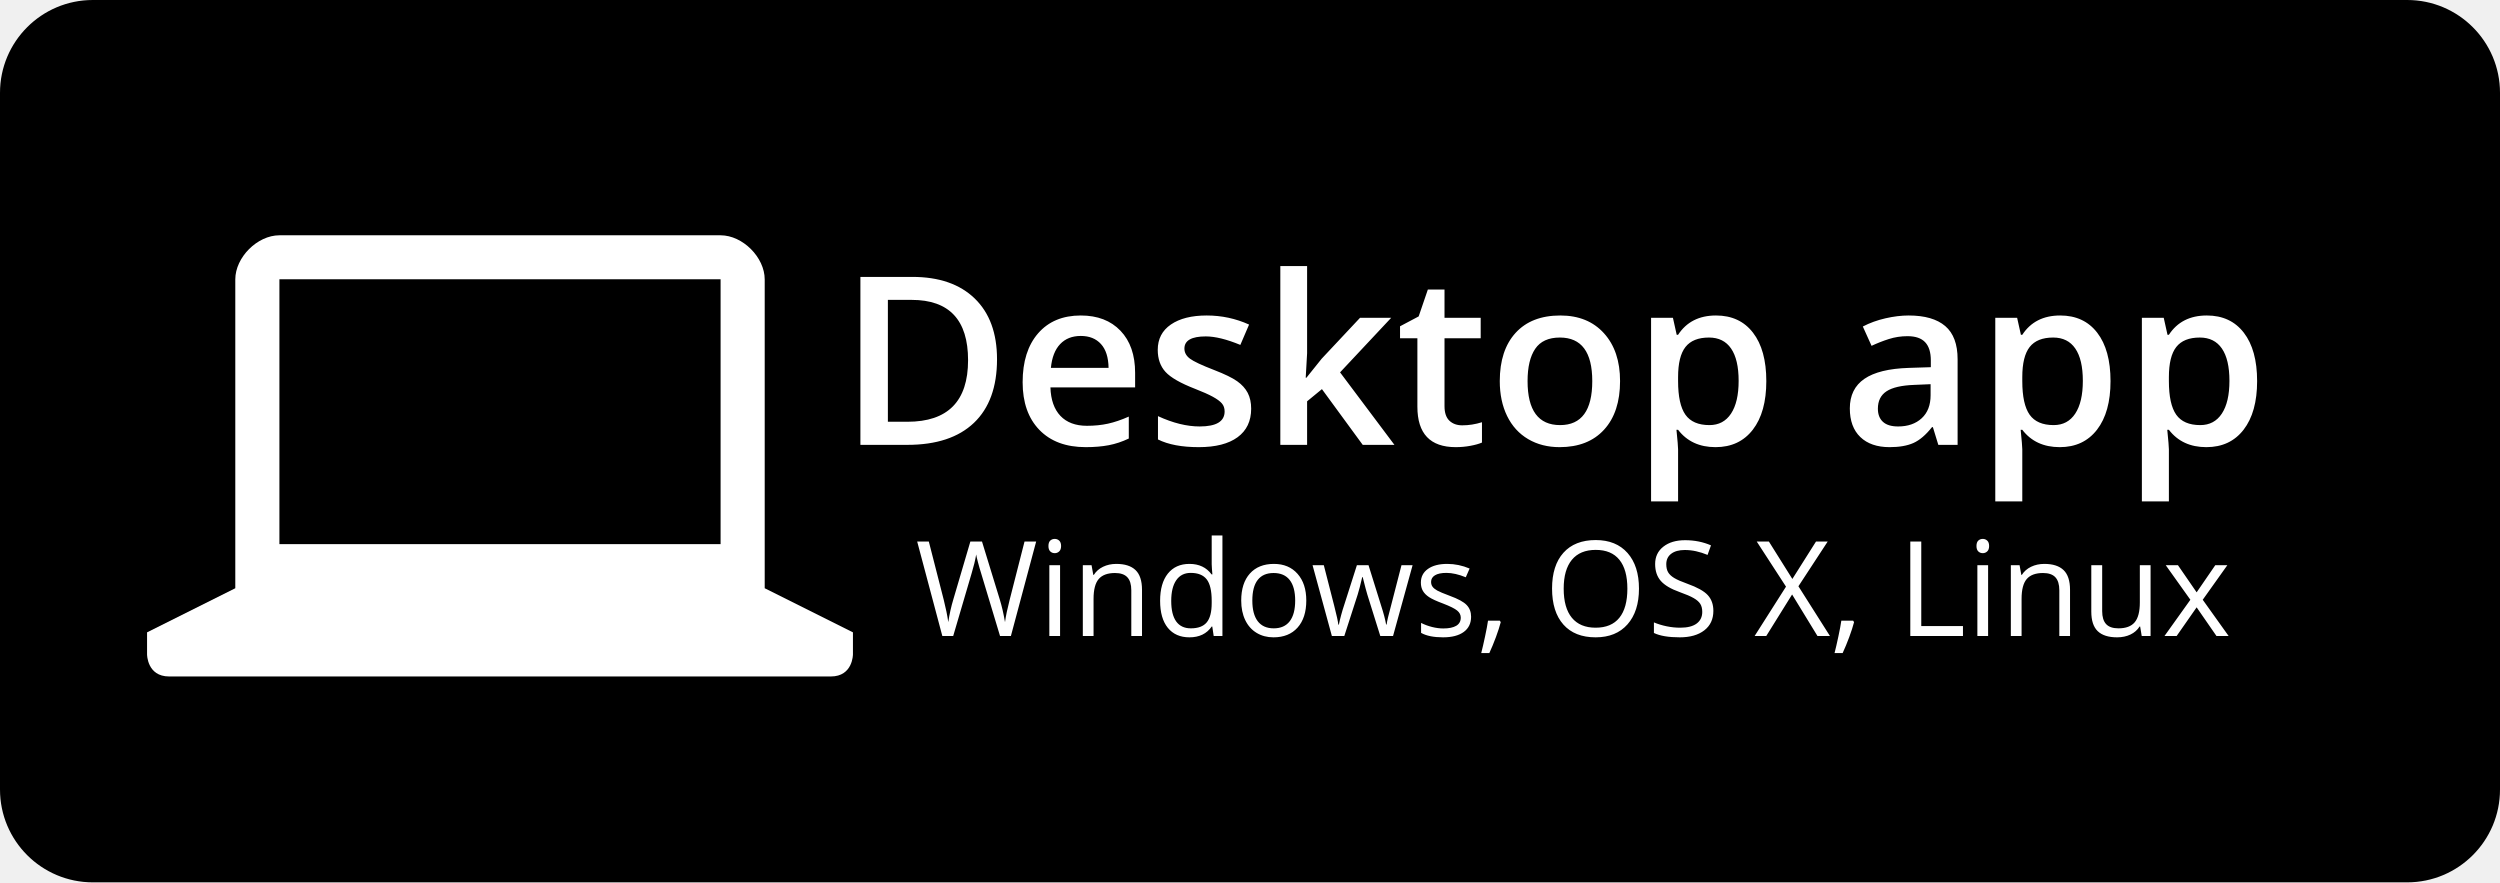
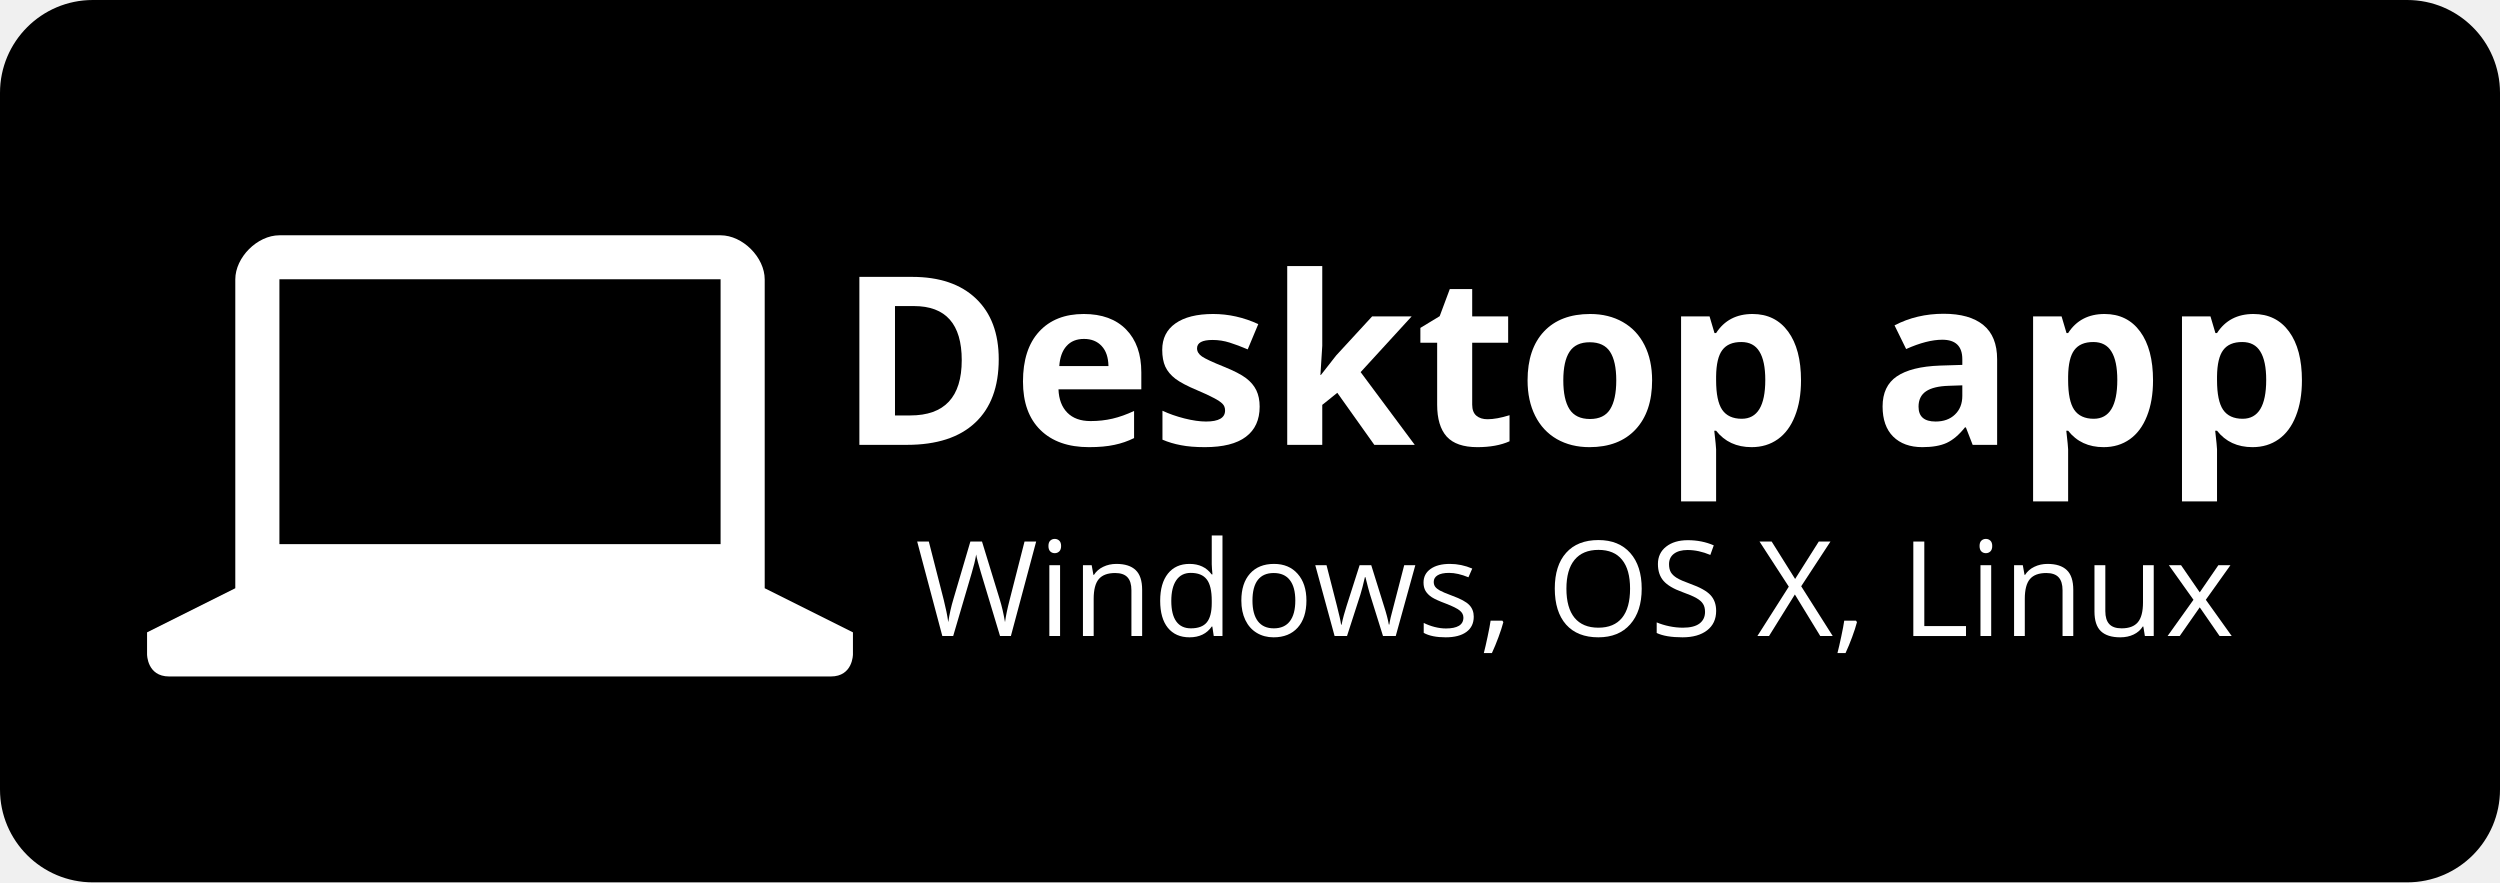
<svg xmlns="http://www.w3.org/2000/svg" xml:space="preserve" height="60" width="170" version="1.1" y="0px" x="0px" enable-background="new 0 0 792 612" viewBox="0 0 1346.4 475.2">
  <rect rx="50" ry="50" height="475.2" width="1346.4" y="-3.5527e-15" x="-2.8405e-15" />
  <path d="m150.48 126.72c-11.88 0-23.76 11.88-23.76 23.76v166.32l-47.52 23.76v11.88s0 11.88 11.88 11.88h356.4c11.88 0 11.88-11.88 11.88-11.88v-11.88l-47.52-23.76v-166.32c0-11.88-11.88-23.76-23.76-23.76zm0 23.667h237.6v142.65h-237.6z" fill="#fff" />
-   <text style="word-spacing:0px;letter-spacing:0px" xml:space="preserve" font-size="316.8px" y="239.58" x="451.44" font-family="Sans" line-height="125%" fill="#ffffff">
-     <tspan font-size="126.72px" font-weight="600" y="239.58" x="451.44" font-family="'Open Sans', Frutiger, Calibri, 'Myriad Pro', Myriad, sans-serif" fill="#ffffff">Desktop app</tspan>
-   </text>
-   <text style="word-spacing:0px;letter-spacing:0px" xml:space="preserve" font-size="316.8px" y="342.54" x="493.02" font-family="Sans" line-height="125%" fill="#ffffff">
-     <tspan y="342.54" x="493.02" font-size="71.28px" font-family="'Open Sans', Frutiger, Calibri, 'Myriad Pro', Myriad, sans-serif" fill="#ffffff">Windows, OS X, Linux</tspan>
-   </text>
+   <g id="text8" style="font-size:316.8px;line-height:125%;font-family:Sans;letter-spacing:0px;word-spacing:0px;fill:#ffffff">
+     <path d="m 537.879,193.483 q 0,22.337 -12.746,34.217 -12.684,11.88 -36.692,11.88 l -25.616,0 0,-90.461 28.401,0 q 22.151,0 34.403,11.694 12.251,11.694 12.251,32.67 z m -19.924,0.495 q 0,-29.143 -25.74,-29.143 l -10.209,0 0,58.905 8.229,0 q 27.72,0 27.72,-29.762 z" />
+     <path d="m 583.791,182.531 q -6.002,0 -9.405,3.836 -3.403,3.774 -3.898,10.766 l 26.483,0 q -0.124,-6.992 -3.651,-10.766 -3.527,-3.836 -9.529,-3.836 z m 2.661,58.286 q -16.706,0 -26.111,-9.219 -9.405,-9.219 -9.405,-26.111 0,-17.387 8.662,-26.854 8.724,-9.529 24.069,-9.529 14.664,0 22.832,8.353 8.168,8.353 8.168,23.079 l 0,9.158 -44.612,0 q 0.309,8.044 4.764,12.561 4.455,4.517 12.499,4.517 6.249,0 11.818,-1.299 5.569,-1.299 11.633,-4.146 l 0,14.602 q -4.95,2.475 -10.581,3.651 -5.631,1.238 -13.736,1.238 z" />
+     <path d="m 678.398,219.037 q 0,10.643 -7.425,16.211 -7.363,5.569 -22.089,5.569 -7.549,0 -12.87,-1.052 -5.321,-0.99 -9.962,-2.97 l 0,-15.592 q 5.259,2.475 11.818,4.146 6.621,1.671 11.633,1.671 10.271,0 10.271,-5.94 0,-2.228 -1.361,-3.589 -1.361,-1.423 -4.702,-3.156 -3.341,-1.794 -8.91,-4.146 -7.982,-3.341 -11.756,-6.188 -3.712,-2.846 -5.445,-6.497 -1.671,-3.712 -1.671,-9.096 0,-9.219 7.116,-14.231 7.178,-5.074 20.295,-5.074 12.499,0 24.317,5.445 l -5.692,13.613 q -5.197,-2.228 -9.714,-3.651 -4.517,-1.423 -9.219,-1.423 -8.353,0 -8.353,4.517 0,2.537 2.661,4.393 2.723,1.856 11.818,5.507 8.106,3.279 11.88,6.126 3.774,2.846 5.569,6.559 1.794,3.712 1.794,8.848 z" />
+     <path d="m 711.377,201.96 8.229,-10.519 19.367,-21.038 21.285,0 -27.473,30.009 29.143,39.167 -21.78,0 -19.924,-28.029 -8.106,6.497 0,21.532 -18.872,0 0,-96.278 18.872,0 0,42.941 -0.99,15.716 0.247,0 z" />
+     <path d="m 801.096,225.782 q 4.95,0 11.88,-2.166 l 0,14.046 q -7.054,3.156 -17.325,3.156 -11.323,0 -16.521,-5.692 -5.136,-5.754 -5.136,-17.201 l 0,-33.351 -9.034,0 0,-7.982 10.395,-6.311 5.445,-14.602 12.066,0 0,14.726 19.367,0 0,14.169 -19.367,0 0,33.351 q 0,4.022 2.228,5.94 2.289,1.918 6.002,1.918 z" />
+     <path d="m 841.933,204.868 q 0,10.271 3.341,15.531 3.403,5.259 11.014,5.259 7.549,0 10.828,-5.197 3.341,-5.259 3.341,-15.592 0,-10.271 -3.341,-15.407 -3.341,-5.136 -10.952,-5.136 -7.549,0 -10.89,5.136 -3.341,5.074 -3.341,15.407 z m 47.829,0 q 0,16.892 -8.91,26.421 -8.91,9.529 -24.812,9.529 -9.962,0 -17.573,-4.331 -7.611,-4.393 -11.694,-12.561 -4.084,-8.168 -4.084,-19.058 0,-16.954 8.848,-26.359 8.848,-9.405 24.874,-9.405 9.962,0 17.573,4.331 7.611,4.331 11.694,12.437 4.084,8.106 4.084,18.996 z" />
+     <path d="m 943.346,240.817 q -12.189,0 -19.119,-8.848 l -0.99,0 q 0.99,8.662 0.99,10.024 l 0,28.029 -18.872,0 0,-99.619 15.345,0 2.661,8.972 0.866,0 q 6.621,-10.271 19.614,-10.271 12.251,0 19.181,9.467 6.93,9.467 6.93,26.297 0,11.076 -3.279,19.243 -3.217,8.168 -9.219,12.437 -6.002,4.269 -14.107,4.269 z m -5.569,-56.616 q -6.992,0 -10.209,4.331 -3.217,4.269 -3.341,14.169 l 0,2.042 q 0,11.137 3.279,15.964 3.341,4.826 10.519,4.826 12.684,0 12.684,-20.914 0,-10.209 -3.156,-15.283 -3.094,-5.136 -9.776,-5.136 z" />
+     <path d="m 1062.394,239.58 -3.651,-9.405 -0.495,0 q -4.764,6.002 -9.838,8.353 -5.012,2.289 -13.117,2.289 -9.962,0 -15.716,-5.692 -5.692,-5.692 -5.692,-16.211 0,-11.014 7.673,-16.211 7.734,-5.259 23.265,-5.816 l 12.004,-0.371 0,-3.032 q 0,-10.519 -10.766,-10.519 -8.291,0 -19.491,5.012 L 1020.319,175.23 q 11.942,-6.249 26.483,-6.249 13.922,0 21.347,6.064 7.425,6.064 7.425,18.439 l 0,46.097 -13.179,0 z m -5.569,-32.051 -7.301,0.247 q -8.229,0.247 -12.251,2.97 -4.022,2.723 -4.022,8.291 0,7.982 9.158,7.982 6.559,0 10.457,-3.774 3.96,-3.774 3.96,-10.024 l 0,-5.692 z" />
+     <path d="m 1132.931,240.817 q -12.189,0 -19.119,-8.848 l -0.99,0 q 0.99,8.662 0.99,10.024 l 0,28.029 -18.872,0 0,-99.619 15.345,0 2.661,8.972 0.866,0 q 6.621,-10.271 19.614,-10.271 12.251,0 19.181,9.467 6.93,9.467 6.93,26.297 0,11.076 -3.279,19.243 -3.217,8.168 -9.219,12.437 -6.002,4.269 -14.107,4.269 z m -5.569,-56.616 q -6.992,0 -10.209,4.331 -3.217,4.269 -3.341,14.169 l 0,2.042 q 0,11.137 3.279,15.964 3.341,4.826 10.519,4.826 12.684,0 12.684,-20.914 0,-10.209 -3.156,-15.283 -3.094,-5.136 -9.776,-5.136 z" />
+     <path d="m 1213.121,240.817 q -12.189,0 -19.119,-8.848 l -0.99,0 q 0.99,8.662 0.99,10.024 l 0,28.029 -18.872,0 0,-99.619 15.345,0 2.661,8.972 0.866,0 q 6.621,-10.271 19.614,-10.271 12.251,0 19.181,9.467 6.93,9.467 6.93,26.297 0,11.076 -3.279,19.243 -3.217,8.168 -9.219,12.437 -6.002,4.269 -14.107,4.269 z m -5.569,-56.616 q -6.992,0 -10.209,4.331 -3.217,4.269 -3.341,14.169 l 0,2.042 q 0,11.137 3.279,15.964 3.341,4.826 10.519,4.826 12.684,0 12.684,-20.914 0,-10.209 -3.156,-15.283 -3.094,-5.136 -9.776,-5.136 z" />
+   </g>
+   <g id="text12" style="fill:#ffffff">
+     <path d="m 544.426,342.54 -5.847,0 -10.267,-34.074 q -0.731,-2.262 -1.636,-5.708 -0.905,-3.446 -0.94,-4.142 -0.766,4.594 -2.436,10.059 l -9.954,33.865 -5.847,0 -13.539,-50.884 6.265,0 8.04,31.429 q 1.671,6.613 2.436,11.973 0.94,-6.369 2.784,-12.46 l 9.119,-30.941 6.265,0 9.571,31.22 q 1.671,5.395 2.819,12.182 0.661,-4.942 2.506,-12.042 l 8.005,-31.359 6.265,0 -13.609,50.884 z" />
+     <path d="m 570.913,342.54 -5.778,0 0,-38.146 5.778,0 0,38.146 z M 564.648,294.057 q 0,-1.984 0.975,-2.889 0.975,-0.94 2.436,-0.94 1.392,0 2.402,0.94 1.009,0.94 1.009,2.889 0,1.949 -1.009,2.924 -1.009,0.94 -2.402,0.94 -1.462,0 -2.436,-0.94 -0.975,-0.975 -0.975,-2.924 z" />
+     <path d="m 609.337,342.54 0,-24.677 q 0,-4.664 -2.123,-6.961 -2.123,-2.297 -6.648,-2.297 -5.986,0 -8.771,3.237 -2.784,3.237 -2.784,10.685 l 0,20.013 -5.778,0 0,-38.146 4.699,0 0.94,5.221 0.278,0 q 1.775,-2.819 4.977,-4.351 3.202,-1.566 7.135,-1.566 6.891,0 10.372,3.341 3.48,3.306 3.48,10.615 l 0,24.885 -5.778,0 z" />
+     <path d="m 652.913,337.424 -0.313,0 q -4.003,5.812 -11.973,5.812 -7.483,0 -11.66,-5.116 -4.142,-5.116 -4.142,-14.548 0,-9.432 4.177,-14.653 4.177,-5.221 11.625,-5.221 7.761,0 11.903,5.638 l 0.452,0 -0.244,-2.75 -0.139,-2.68 0,-15.523 5.778,0 0,54.156 -4.699,0 -0.766,-5.116 z m -11.555,0.975 q 5.917,0 8.562,-3.202 2.68,-3.237 2.68,-10.407 l 0,-1.218 q 0,-8.109 -2.715,-11.555 -2.68,-3.48 -8.597,-3.48 -5.081,0 -7.796,3.968 -2.68,3.933 -2.68,11.137 0,7.309 2.68,11.033 2.68,3.724 7.866,3.724 z" />
+     <path d="m 703.588,323.432 q 0,9.328 -4.699,14.583 -4.699,5.221 -12.982,5.221 -5.116,0 -9.084,-2.402 -3.968,-2.402 -6.126,-6.891 -2.158,-4.49 -2.158,-10.511 0,-9.328 4.664,-14.514 4.664,-5.221 12.947,-5.221 8.005,0 12.704,5.325 4.733,5.325 4.733,14.409 z m -29.062,0 q 0,7.309 2.924,11.137 2.924,3.829 8.597,3.829 5.673,0 8.597,-3.794 2.958,-3.829 2.958,-11.172 0,-7.274 -2.958,-11.033 -2.924,-3.794 -8.666,-3.794 -5.673,0 -8.562,3.724 -2.889,3.724 -2.889,11.103 z" />
+     <path d="m 744.832,342.54 -6.996,-22.379 q -0.661,-2.053 -2.471,-9.328 l -0.278,0 q -1.392,6.091 -2.436,9.397 l -7.205,22.31 -6.683,0 -10.407,-38.146 6.056,0 q 3.689,14.374 5.604,21.892 1.949,7.518 2.228,10.128 l 0.278,0 q 0.383,-1.984 1.218,-5.116 0.87,-3.167 1.497,-5.012 l 6.996,-21.892 6.265,0 6.822,21.892 q 1.949,5.986 2.645,10.059 l 0.278,0 q 0.139,-1.253 0.731,-3.863 0.626,-2.61 7.274,-28.087 l 5.986,0 -10.546,38.146 -6.857,0 z" />
+     <path d="m 793.698,332.133 q 0,5.325 -3.968,8.214 -3.968,2.889 -11.137,2.889 -7.587,0 -11.834,-2.402 l 0,-5.36 q 2.75,1.392 5.882,2.193 3.167,0.801 6.091,0.801 4.525,0 6.961,-1.427 2.436,-1.462 2.436,-4.42 0,-2.228 -1.949,-3.794 -1.914,-1.601 -7.518,-3.759 -5.325,-1.984 -7.587,-3.446 -2.228,-1.497 -3.341,-3.376 -1.079,-1.879 -1.079,-4.49 0,-4.664 3.794,-7.344 3.794,-2.715 10.407,-2.715 6.16,0 12.042,2.506 l -2.053,4.699 q -5.743,-2.367 -10.407,-2.367 -4.107,0 -6.195,1.288 -2.088,1.288 -2.088,3.55 0,1.531 0.766,2.61 0.801,1.079 2.541,2.053 1.74,0.975 6.683,2.819 6.787,2.471 9.154,4.977 2.402,2.506 2.402,6.3 z" />
+     <path d="m 809.116,334.256 0.522,0.801 q -0.905,3.48 -2.61,8.075 -1.705,4.629 -3.55,8.597 l -4.351,0 q 0.94,-3.62 2.053,-8.945 1.149,-5.325 1.601,-8.527 l 6.334,0 z" />
+     <path d="m 884.155,317.028 q 0,12.216 -6.195,19.212 -6.16,6.996 -17.159,6.996 -11.242,0 -17.368,-6.857 -6.091,-6.891 -6.091,-19.421 0,-12.425 6.126,-19.247 6.126,-6.857 17.402,-6.857 10.963,0 17.124,6.961 6.16,6.961 6.16,19.212 z m -40.547,0 q 0,10.337 4.385,15.697 4.42,5.325 12.808,5.325 8.458,0 12.773,-5.325 4.316,-5.325 4.316,-15.697 0,-10.267 -4.316,-15.558 -4.281,-5.325 -12.704,-5.325 -8.458,0 -12.878,5.36 -4.385,5.325 -4.385,15.523 z" />
+     <path d="m 924.25,329.001 q 0,6.717 -4.873,10.476 -4.873,3.759 -13.226,3.759 -9.049,0 -13.922,-2.332 l 0,-5.708 q 3.132,1.323 6.822,2.088 3.689,0.766 7.309,0.766 5.917,0 8.91,-2.228 2.993,-2.262 2.993,-6.265 0,-2.645 -1.079,-4.316 -1.044,-1.705 -3.55,-3.132 -2.471,-1.427 -7.553,-3.237 -7.1,-2.541 -10.163,-6.021 -3.028,-3.48 -3.028,-9.084 0,-5.882 4.42,-9.362 4.42,-3.48 11.694,-3.48 7.587,0 13.957,2.784 l -1.845,5.151 q -6.3,-2.645 -12.251,-2.645 -4.699,0 -7.344,2.019 -2.645,2.019 -2.645,5.604 0,2.645 0.975,4.351 0.975,1.671 3.272,3.098 2.332,1.392 7.1,3.098 8.005,2.854 10.998,6.126 3.028,3.272 3.028,8.492 z" />
+     <path d="m 987.038,342.54 -6.717,0 -13.678,-22.379 -13.922,22.379 -6.265,0 16.915,-26.591 -15.767,-24.294 6.543,0 12.634,20.152 12.739,-20.152 6.3,0 -15.767,24.085 16.985,26.8 z" />
+     <path d="m 999.567,334.256 0.522,0.801 q -0.905,3.48 -2.61,8.075 -1.705,4.629 -3.55,8.597 l -4.351,0 q 0.94,-3.62 2.053,-8.945 1.149,-5.325 1.601,-8.527 l 6.334,0 z" />
+     <path d="m 1030.439,342.54 0,-50.884 5.917,0 0,45.525 22.449,0 0,5.36 -28.366,0 z" />
+     <path d="m 1072.379,342.54 -5.778,0 0,-38.146 5.778,0 0,38.146 z m -6.265,-48.483 q 0,-1.984 0.975,-2.889 0.975,-0.94 2.436,-0.94 1.392,0 2.401,0.94 1.009,0.94 1.009,2.889 0,1.949 -1.009,2.924 -1.009,0.94 -2.401,0.94 -1.462,0 -2.436,-0.94 -0.975,-0.975 -0.975,-2.924 z" />
+     <path d="m 1110.803,342.54 0,-24.677 q 0,-4.664 -2.123,-6.961 -2.123,-2.297 -6.648,-2.297 -5.986,0 -8.771,3.237 -2.784,3.237 -2.784,10.685 l 0,20.013 -5.777,0 0,-38.146 4.699,0 0.94,5.221 0.279,0 q 1.775,-2.819 4.977,-4.351 3.202,-1.566 7.135,-1.566 6.891,0 10.372,3.341 3.481,3.306 3.481,10.615 l 0,24.885 -5.778,0 z" />
+     <path d="m 1133.844,304.394 0,24.746 q 0,4.664 2.123,6.961 2.123,2.297 6.648,2.297 5.986,0 8.736,-3.272 2.784,-3.272 2.784,-10.685 l 0,-20.047 5.778,0 0,38.146 -4.768,0 -0.835,-5.116 -0.313,0 q -1.775,2.819 -4.942,4.316 -3.132,1.497 -7.17,1.497 -6.961,0 -10.441,-3.306 -3.446,-3.306 -3.446,-10.581 l 0,-24.955 5.847,0 z" />
+     <path d="m 1181.317,323.015 -13.261,-18.621 6.578,0 10.059,14.618 10.024,-14.618 6.508,0 -13.261,18.621 13.957,19.525 -6.543,0 -10.685,-15.453 -10.79,15.453 -6.543,0 13.957,-19.525 z" />
+   </g>
</svg>
